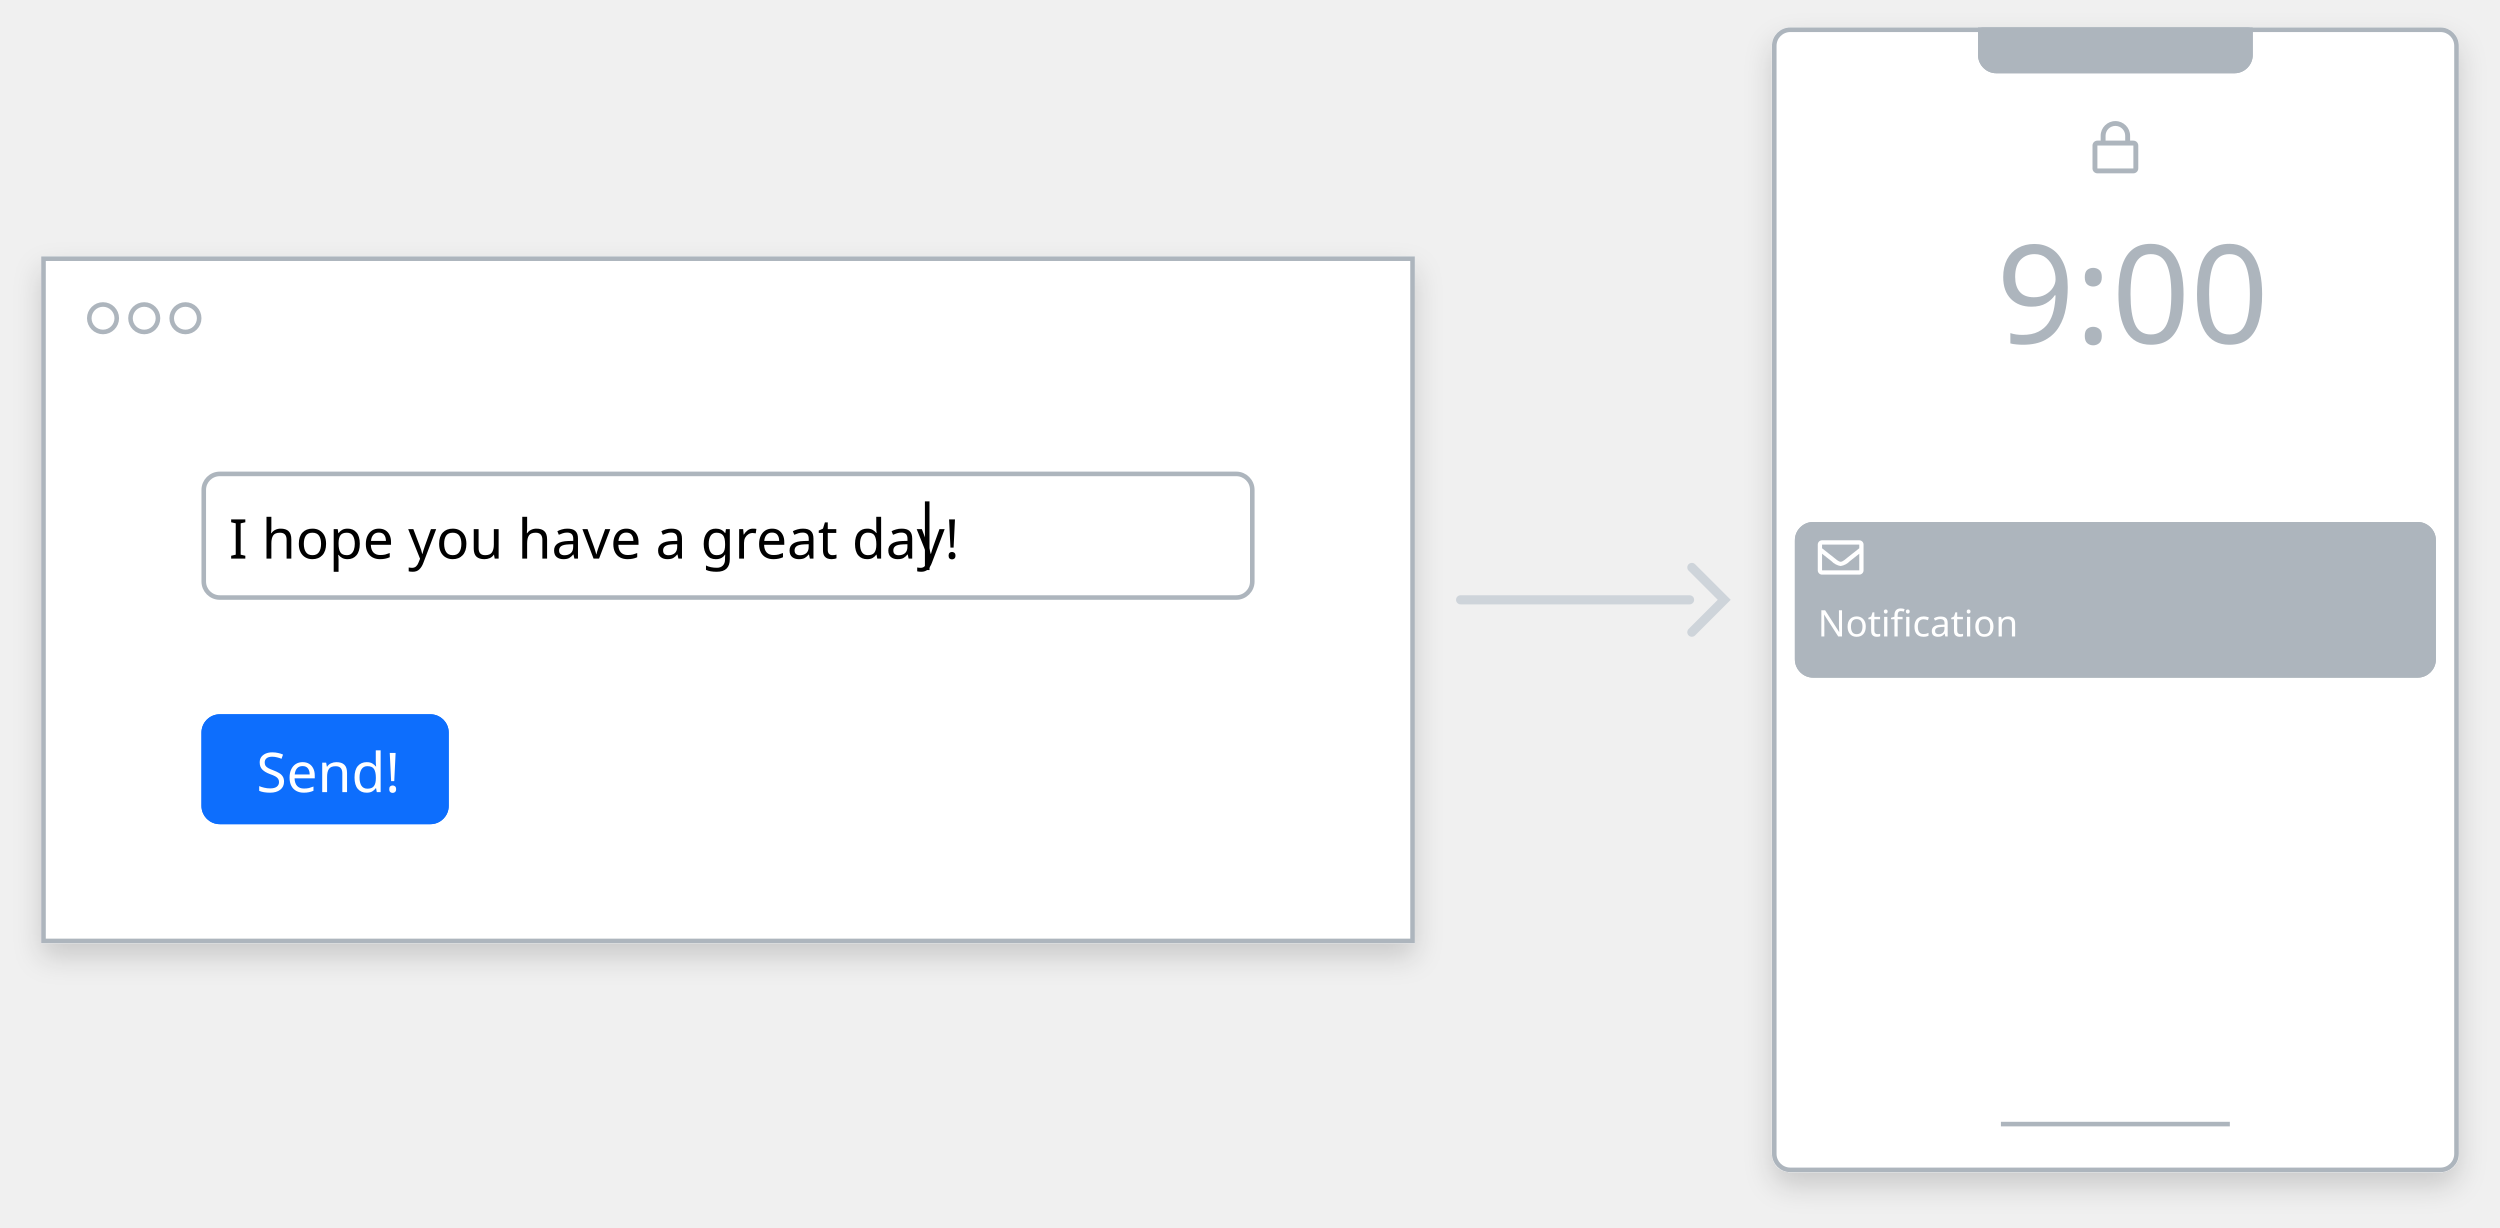
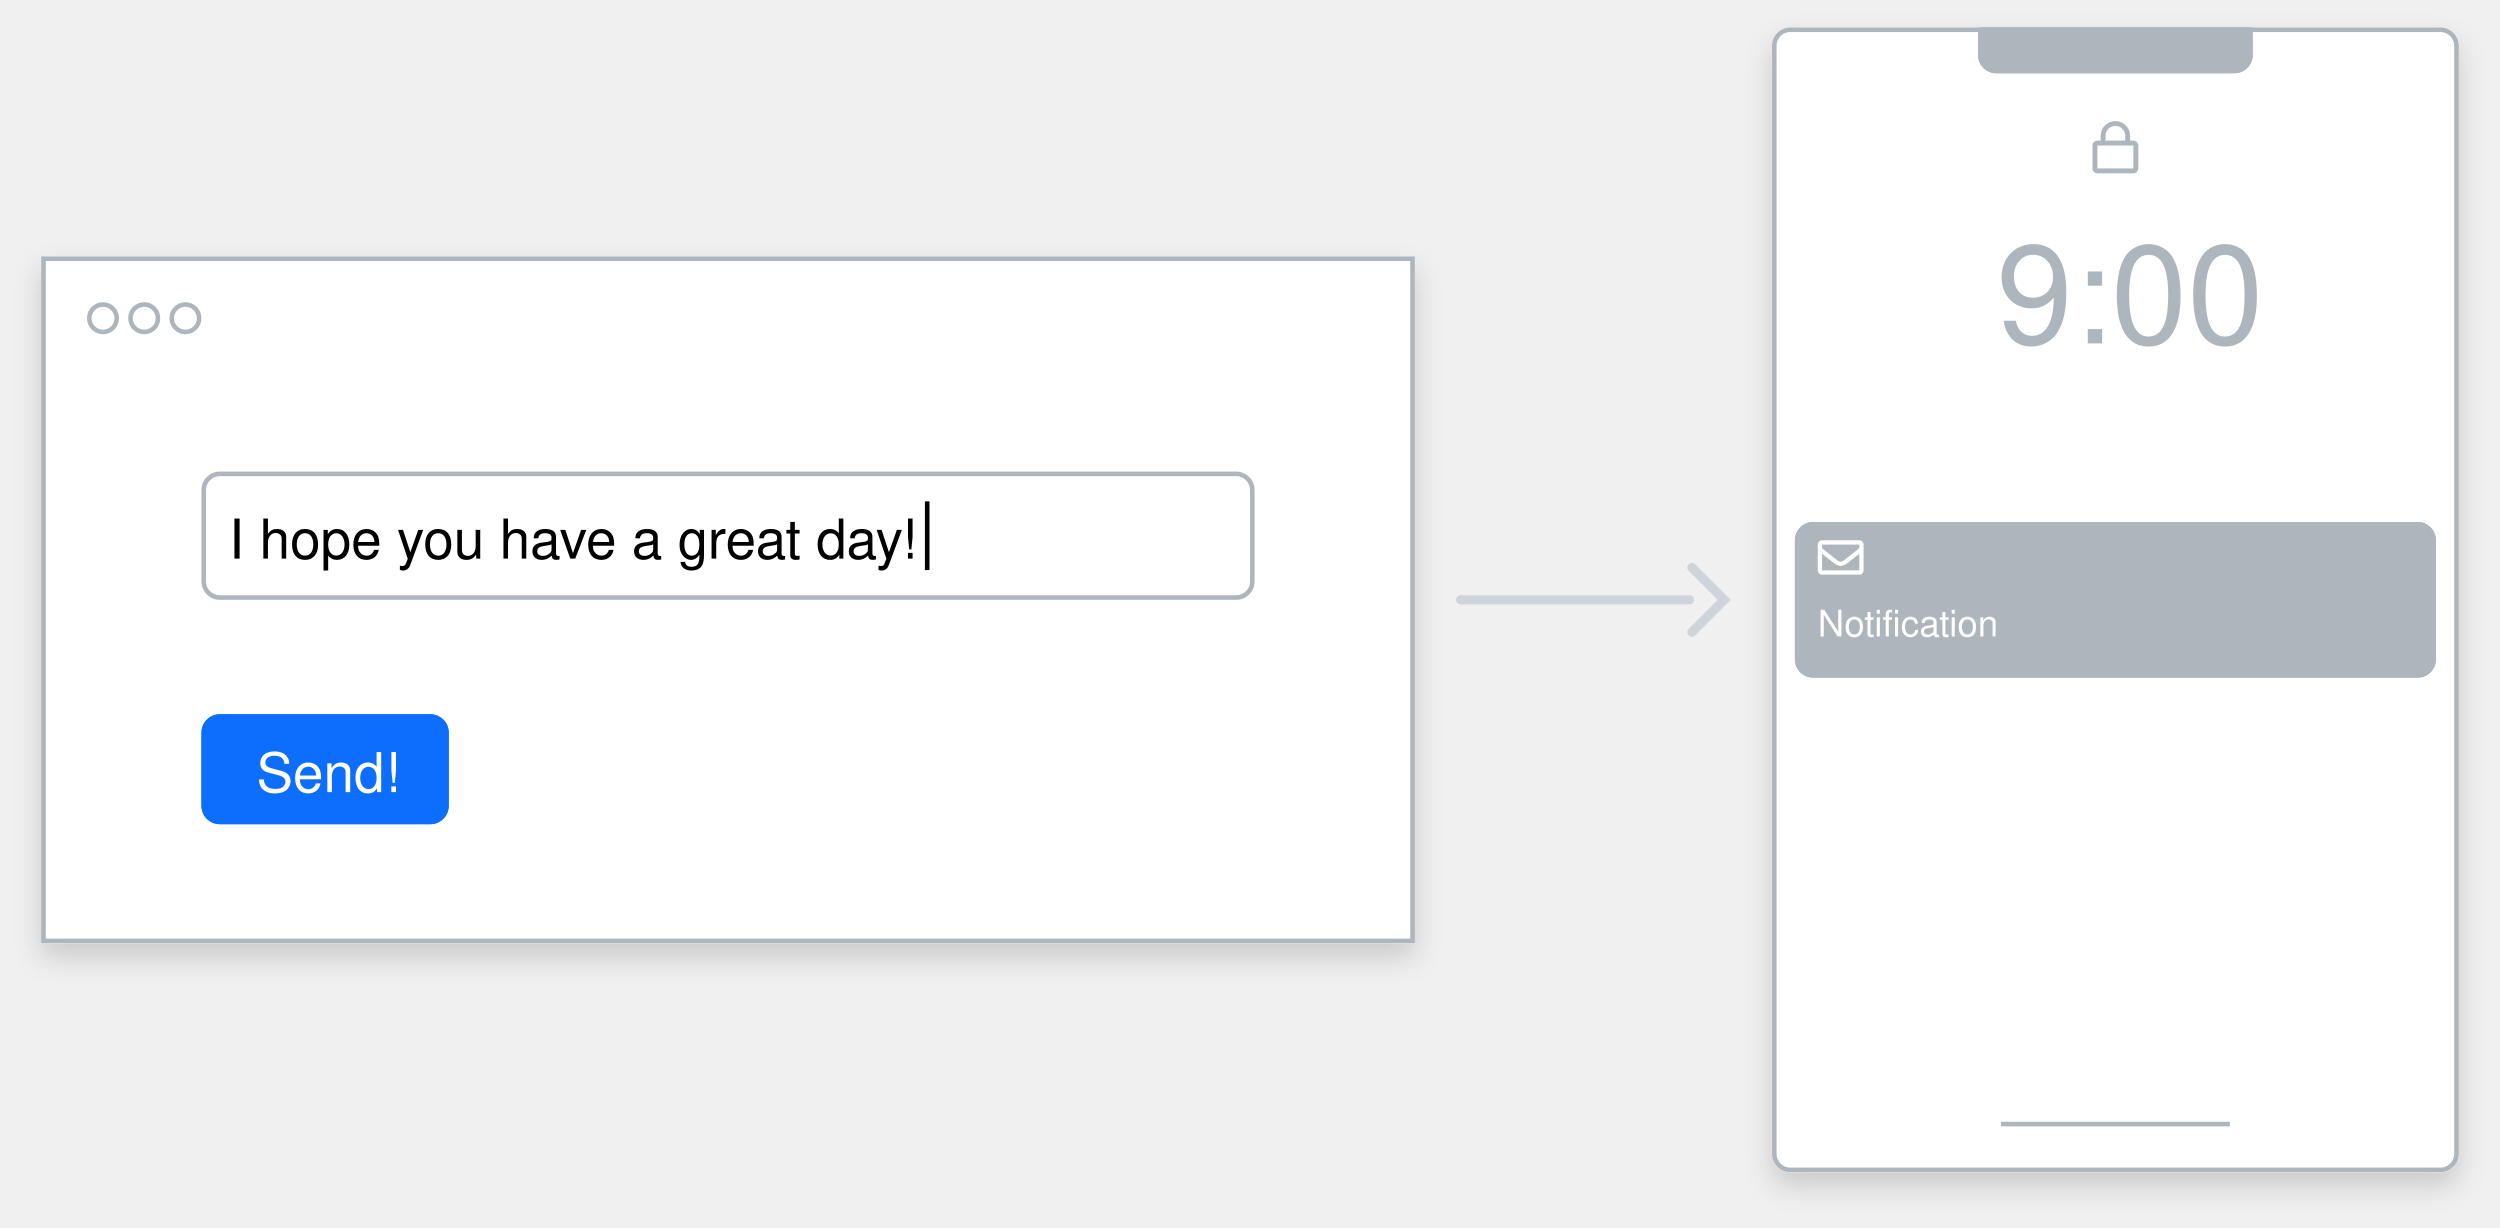
<svg xmlns="http://www.w3.org/2000/svg" width="546" height="268" viewBox="0 0 546 268">
  <defs>
-     <style>.a,.c,.i,.j{fill:#fff;}.a,.f,.g{stroke:#adb5bd;}.b{fill:#0d6efd;stroke:#0d6efd;}.c,.d{font-size:12px;}.c,.d,.j{font-family:SegoeUI, Segoe UI;}.e,.g,.l,.n{fill:none;}.e{stroke:#000;}.f,.h,.k{fill:#adb5bd;}.j{font-size:8px;}.k{font-size:30px;font-family:SegoeUI-Light, Segoe UI;font-weight:300;}.l{stroke:#ced4da;stroke-linecap:round;stroke-width:2px;}.m{stroke:none;}.o{filter:url(#c);}.p{filter:url(#a);}</style>
+     <style>.a,.c,.i,.j{fill:#fff;}.a,.f,.g{stroke:#adb5bd;}.b{fill:#0d6efd;stroke:#0d6efd;}.c,.d{font-size:12px;}.c,.d,.j{font-family:Helvetica, Helvetica;}.e,.g,.l,.n{fill:none;}.e{stroke:#000;}.f,.h,.k{fill:#adb5bd;}.j{font-size:8px;}.k{font-size:30px;font-family:Helvetica, Helvetica;font-weight:300;}.l{stroke:#ced4da;stroke-linecap:round;stroke-width:2px;}.m{stroke:none;}.o{filter:url(#c);}.p{filter:url(#a);}</style>
    <filter id="a" x="0" y="50" width="318" height="168" filterUnits="userSpaceOnUse">
      <feOffset dy="3" input="SourceAlpha" />
      <feGaussianBlur stdDeviation="3" result="b" />
      <feFlood flood-opacity="0.161" />
      <feComposite operator="in" in2="b" />
      <feComposite in="SourceGraphic" />
    </filter>
    <filter id="c" x="378" y="0" width="168" height="268" filterUnits="userSpaceOnUse">
      <feOffset dy="3" input="SourceAlpha" />
      <feGaussianBlur stdDeviation="3" result="d" />
      <feFlood flood-opacity="0.161" />
      <feComposite operator="in" in2="d" />
      <feComposite in="SourceGraphic" />
    </filter>
  </defs>
  <g transform="translate(9 6)">
    <g transform="translate(-199 -201)">
      <g class="p" transform="matrix(1, 0, 0, 1, 190, 195)">
        <g class="a" transform="translate(9 56)">
          <rect class="m" width="300" height="150" />
          <rect class="n" x="0.5" y="0.5" width="299" height="149" />
        </g>
      </g>
      <g class="a" transform="translate(209 261)">
        <circle class="m" cx="3.5" cy="3.5" r="3.5" />
        <circle class="n" cx="3.5" cy="3.5" r="3" />
      </g>
      <g class="a" transform="translate(227 261)">
        <circle class="m" cx="3.5" cy="3.5" r="3.5" />
        <circle class="n" cx="3.5" cy="3.5" r="3" />
      </g>
      <g class="a" transform="translate(218 261)">
        <circle class="m" cx="3.5" cy="3.5" r="3.5" />
        <circle class="n" cx="3.5" cy="3.5" r="3" />
      </g>
      <g transform="translate(-6 10)">
        <g class="b" transform="translate(240 341)">
          <rect class="m" width="54" height="24" rx="4" />
          <rect class="n" x="0.5" y="0.5" width="53" height="23" rx="3.5" />
        </g>
        <text class="c" transform="translate(252 358)">
          <tspan x="0" y="0">Send!</tspan>
        </text>
      </g>
      <g transform="translate(0 -7)">
        <g class="a" transform="translate(234 305)">
          <rect class="m" width="230" height="28" rx="4" />
          <rect class="n" x="0.5" y="0.5" width="229" height="27" rx="3.5" />
        </g>
        <text class="d" transform="translate(240 324)">
          <tspan x="0" y="0">I hope you have a great day!</tspan>
        </text>
      </g>
      <line class="e" y2="15" transform="translate(392.5 304.5)" />
    </g>
    <g transform="translate(104 -479)">
      <g class="o" transform="matrix(1, 0, 0, 1, -113, 473)">
        <g class="a" transform="translate(387 6)">
          <rect class="m" width="150" height="250" rx="4" />
          <rect class="n" x="0.5" y="0.5" width="149" height="249" rx="3.5" />
        </g>
      </g>
      <g class="f" transform="translate(319 479)">
        <path class="m" d="M0,0H60a0,0,0,0,1,0,0V6a4,4,0,0,1-4,4H4A4,4,0,0,1,0,6V0A0,0,0,0,1,0,0Z" />
        <path class="n" d="M1,.5H59a.5.5,0,0,1,.5.5V6A3.5,3.5,0,0,1,56,9.5H4A3.5,3.5,0,0,1,.5,6V1A.5.5,0,0,1,1,.5Z" />
      </g>
      <line class="g" x2="50" transform="translate(324 718.5)" />
      <path class="h" d="M8.929,4.285H8.214V3.245a3.214,3.214,0,1,0-6.429-.031V4.285H1.071A1.072,1.072,0,0,0,0,5.357v5a1.072,1.072,0,0,0,1.071,1.071H8.929A1.072,1.072,0,0,0,10,10.357v-5A1.072,1.072,0,0,0,8.929,4.285ZM2.857,3.214a2.143,2.143,0,1,1,4.286,0V4.285H2.857Zm6.071,7.143H1.071v-5H8.929Z" transform="translate(344 499.429)" />
      <g transform="translate(0 47)">
        <g class="f" transform="translate(279 540)">
          <rect class="m" width="140" height="34" rx="4" />
          <rect class="n" x="0.5" y="0.5" width="139" height="33" rx="3.5" />
        </g>
        <path class="i" d="M9.063,64H.938A.937.937,0,0,0,0,64.937v5.625a.937.937,0,0,0,.938.938H9.063A.937.937,0,0,0,10,70.562V64.937A.937.937,0,0,0,9.063,64Zm0,.938v.8c-.438.357-1.136.911-2.629,2.08-.329.259-.98.88-1.434.873s-1.105-.614-1.434-.873c-1.492-1.169-2.191-1.723-2.629-2.08v-.8ZM.938,70.562V66.937c.448.356,1.082.857,2.05,1.614A3.588,3.588,0,0,0,5,69.625a3.583,3.583,0,0,0,2.013-1.073c.967-.757,1.6-1.258,2.05-1.614v3.625Z" transform="translate(284 480)" />
        <text class="j" transform="translate(284 565)">
          <tspan x="0" y="0">Notification</tspan>
        </text>
      </g>
      <text class="k" transform="translate(323 548)">
        <tspan x="0" y="0">9:00</tspan>
      </text>
    </g>
    <g transform="translate(-101 474) rotate(-90)">
      <line class="l" y2="50" transform="translate(349 411)" />
      <path class="l" d="M0,10H10V0" transform="translate(349 454.429) rotate(45)" />
    </g>
  </g>
</svg>
